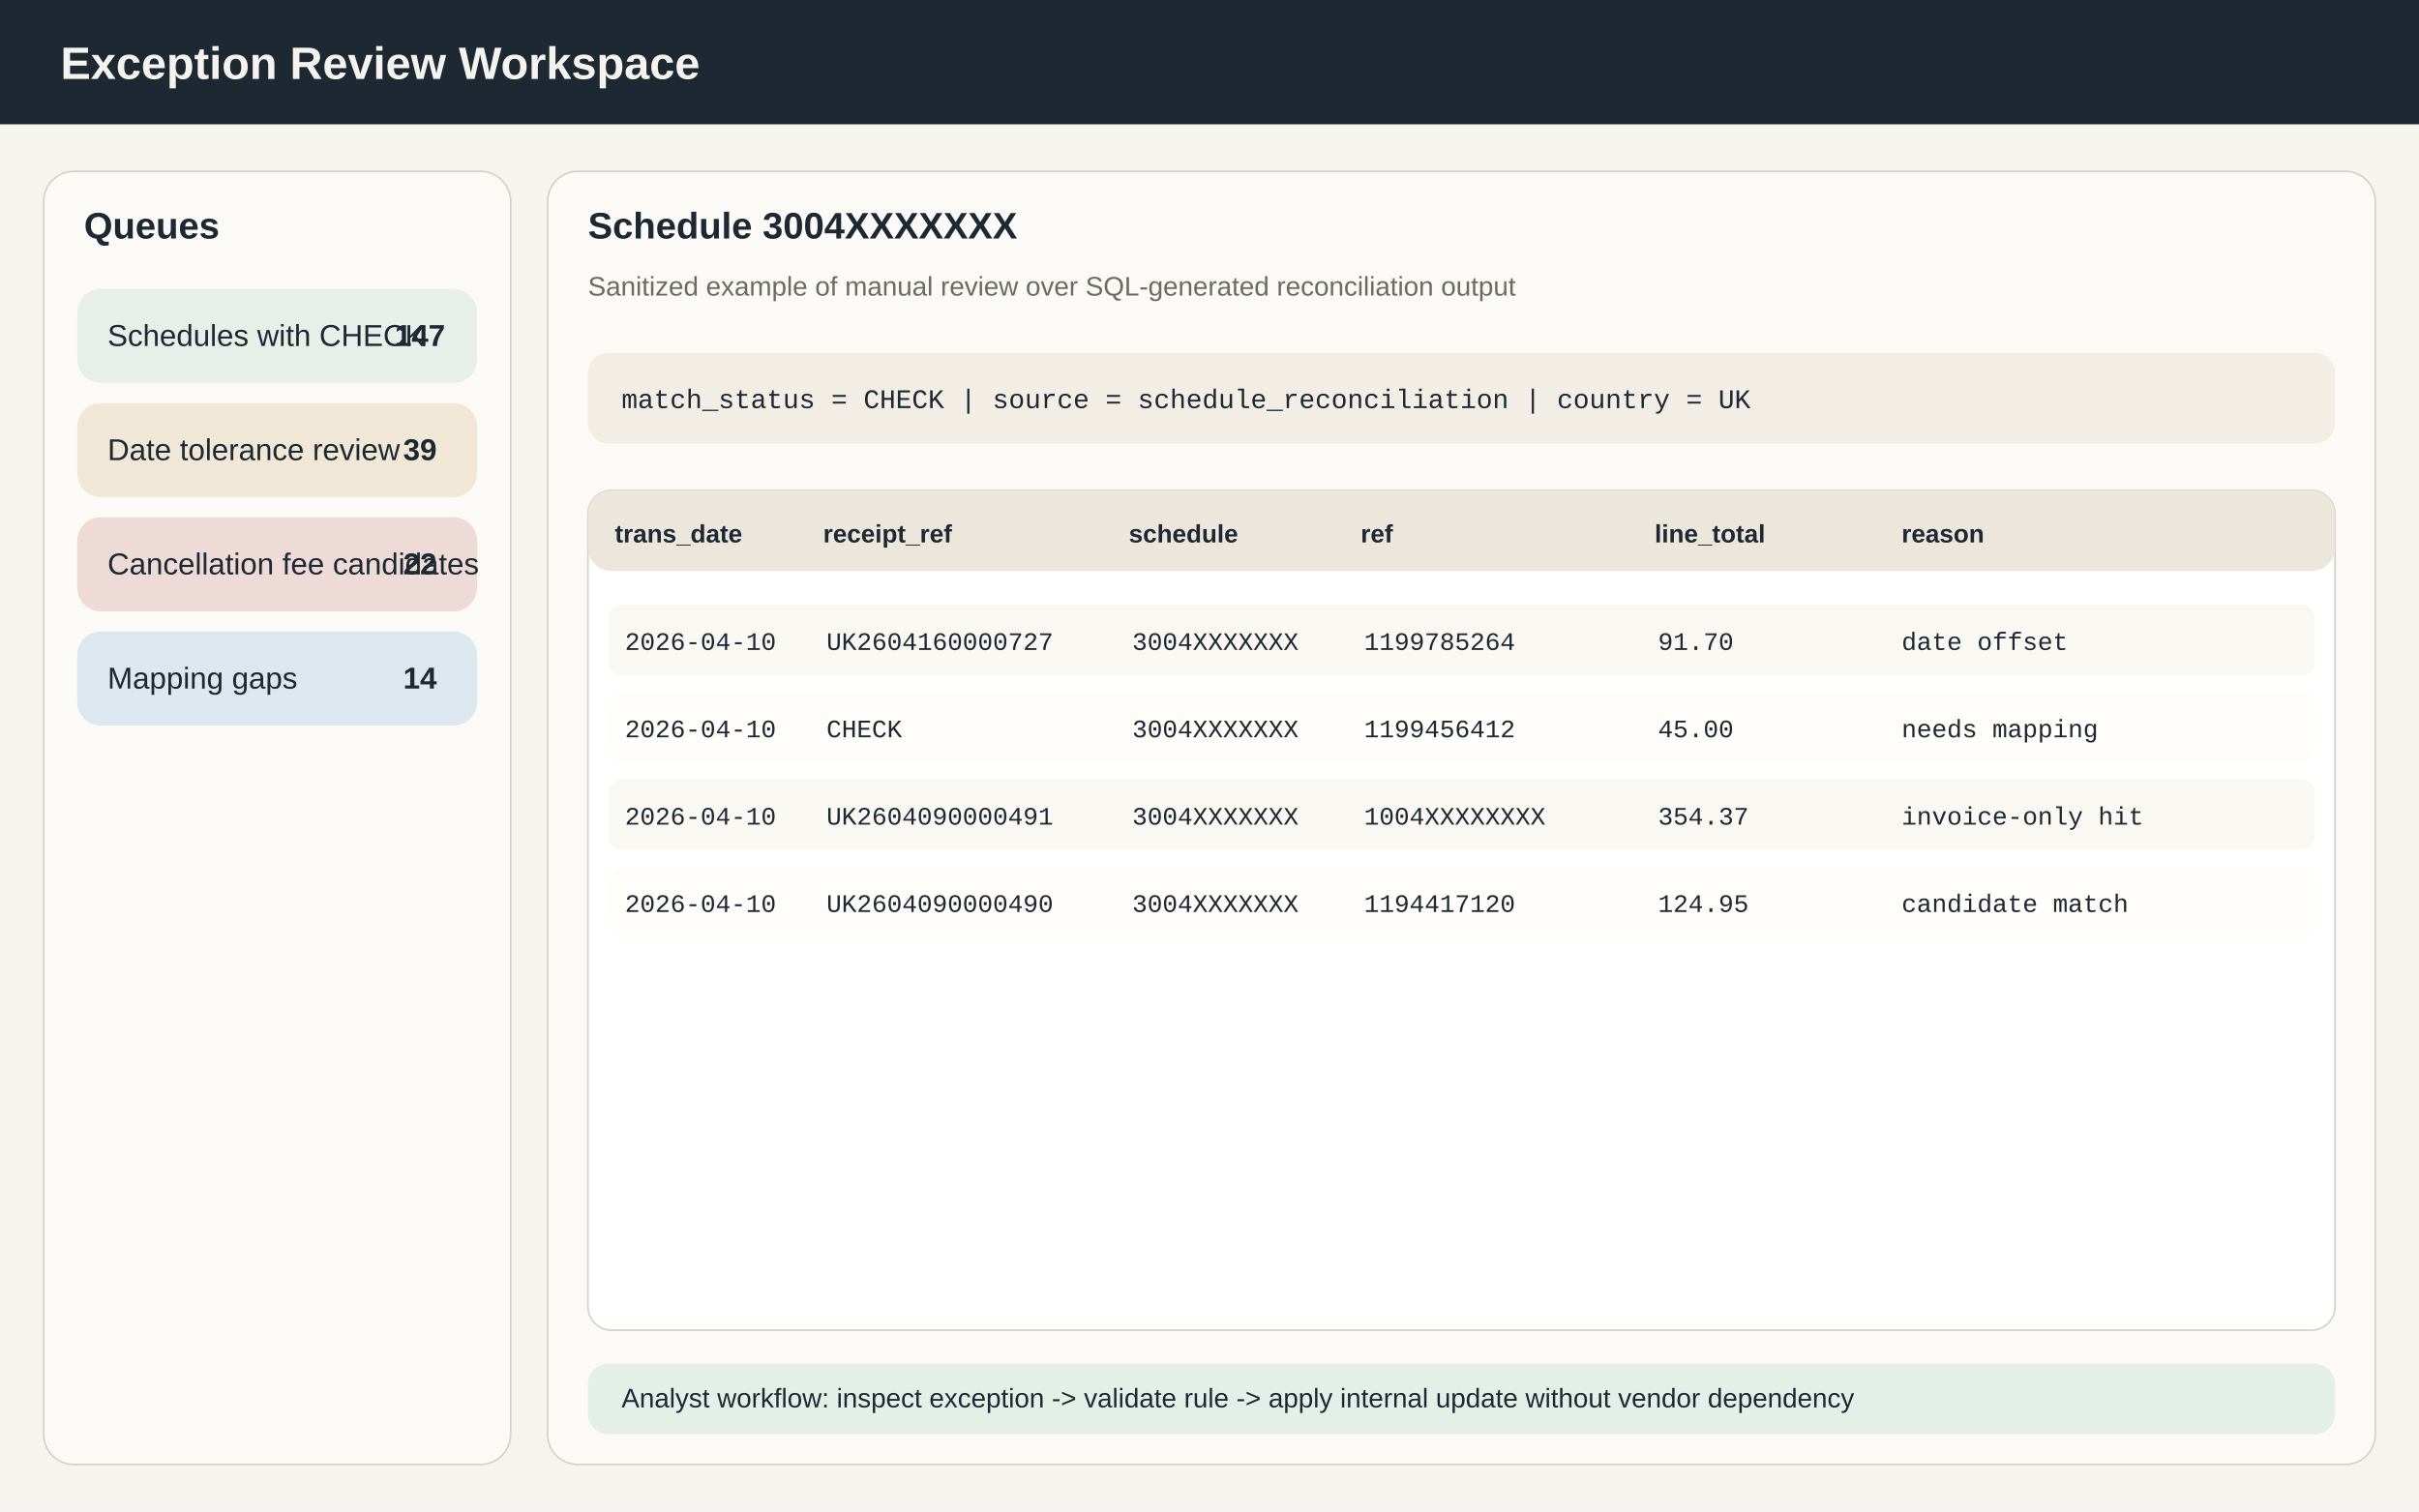
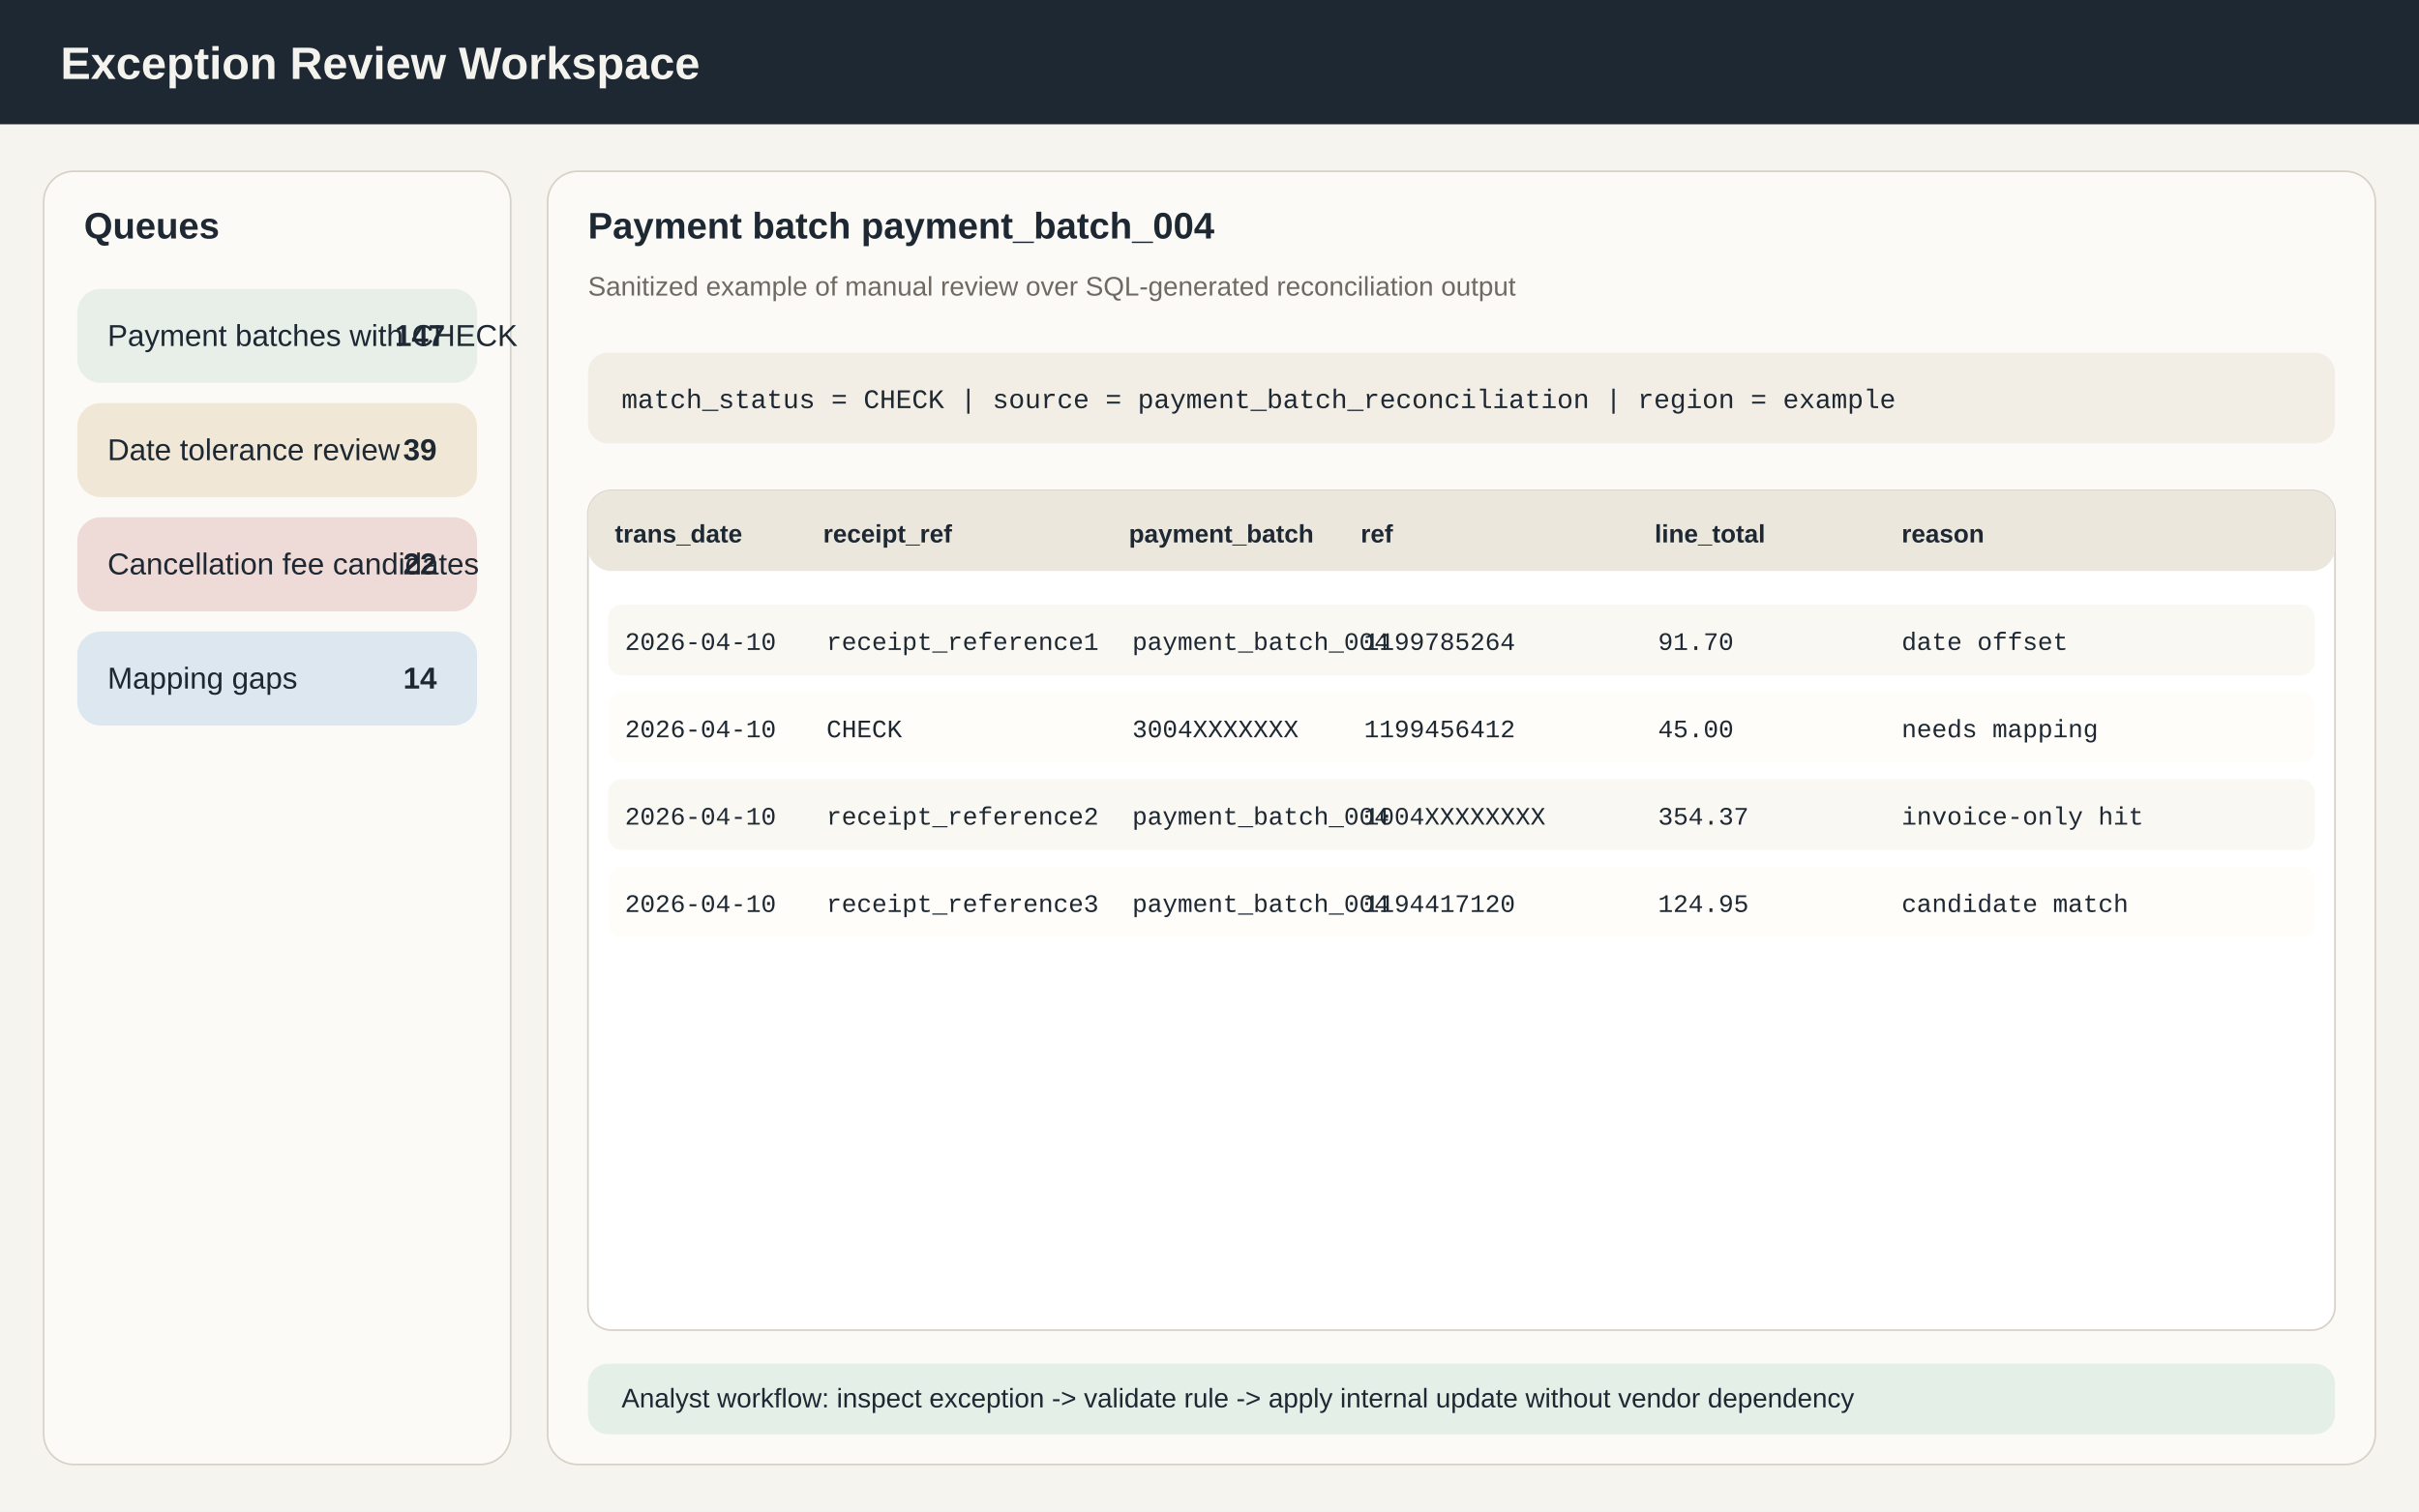
<svg xmlns="http://www.w3.org/2000/svg" width="1440" height="900" viewBox="0 0 1440 900">
  <rect width="1440" height="900" fill="#f6f4ef" />
  <rect x="0" y="0" width="1440" height="74" fill="#1d2833" />
  <text x="36" y="47" font-family="Segoe UI, Arial, sans-serif" font-size="27" font-weight="700" fill="#f5f3ee">Exception Review Workspace</text>
  <rect x="26" y="102" width="278" height="770" rx="18" fill="#fbfaf6" stroke="#d7d1c6" />
  <rect x="326" y="102" width="1088" height="770" rx="18" fill="#fbfaf6" stroke="#d7d1c6" />
  <text x="50" y="142" font-family="Segoe UI, Arial, sans-serif" font-size="22" font-weight="700" fill="#1d2833">Queues</text>
  <rect x="46" y="172" width="238" height="56" rx="14" fill="#e8efe9" />
  <rect x="46" y="240" width="238" height="56" rx="14" fill="#f0e7d7" />
  <rect x="46" y="308" width="238" height="56" rx="14" fill="#eedad6" />
  <rect x="46" y="376" width="238" height="56" rx="14" fill="#dce7f0" />
-   <text x="64" y="206" font-family="Segoe UI, Arial, sans-serif" font-size="18" fill="#1d2833">Schedules with CHECK</text>
+   <text x="64" y="206" font-family="Segoe UI, Arial, sans-serif" font-size="18" fill="#1d2833">Payment batches with CHECK</text>
  <text x="235" y="206" font-family="Segoe UI, Arial, sans-serif" font-size="18" font-weight="700" fill="#1d2833">147</text>
  <text x="64" y="274" font-family="Segoe UI, Arial, sans-serif" font-size="18" fill="#1d2833">Date tolerance review</text>
  <text x="240" y="274" font-family="Segoe UI, Arial, sans-serif" font-size="18" font-weight="700" fill="#1d2833">39</text>
  <text x="64" y="342" font-family="Segoe UI, Arial, sans-serif" font-size="18" fill="#1d2833">Cancellation fee candidates</text>
  <text x="240" y="342" font-family="Segoe UI, Arial, sans-serif" font-size="18" font-weight="700" fill="#1d2833">22</text>
  <text x="64" y="410" font-family="Segoe UI, Arial, sans-serif" font-size="18" fill="#1d2833">Mapping gaps</text>
  <text x="240" y="410" font-family="Segoe UI, Arial, sans-serif" font-size="18" font-weight="700" fill="#1d2833">14</text>
-   <text x="350" y="142" font-family="Segoe UI, Arial, sans-serif" font-size="22" font-weight="700" fill="#1d2833">Schedule 3004XXXXXXX</text>
+   <text x="350" y="142" font-family="Segoe UI, Arial, sans-serif" font-size="22" font-weight="700" fill="#1d2833">Payment batch payment_batch_004</text>
  <text x="350" y="176" font-family="Segoe UI, Arial, sans-serif" font-size="16" fill="#6e6a63">Sanitized example of manual review over SQL-generated reconciliation output</text>
  <rect x="350" y="210" width="1040" height="54" rx="12" fill="#f2eee5" />
-   <text x="370" y="243" font-family="Consolas, 'Courier New', monospace" font-size="16" fill="#1d2833">match_status = CHECK   |   source = schedule_reconciliation   |   country = UK</text>
+   <text x="370" y="243" font-family="Consolas, 'Courier New', monospace" font-size="16" fill="#1d2833">match_status = CHECK   |   source = payment_batch_reconciliation   |   region = example</text>
  <rect x="350" y="292" width="1040" height="500" rx="14" fill="#fff" stroke="#d7d1c6" />
  <rect x="350" y="292" width="1040" height="48" rx="14" fill="#ece7dd" />
  <text x="366" y="323" font-family="Segoe UI, Arial, sans-serif" font-size="15" font-weight="700" fill="#1d2833">trans_date</text>
  <text x="490" y="323" font-family="Segoe UI, Arial, sans-serif" font-size="15" font-weight="700" fill="#1d2833">receipt_ref</text>
-   <text x="672" y="323" font-family="Segoe UI, Arial, sans-serif" font-size="15" font-weight="700" fill="#1d2833">schedule</text>
+   <text x="672" y="323" font-family="Segoe UI, Arial, sans-serif" font-size="15" font-weight="700" fill="#1d2833">payment_batch</text>
  <text x="810" y="323" font-family="Segoe UI, Arial, sans-serif" font-size="15" font-weight="700" fill="#1d2833">ref</text>
  <text x="985" y="323" font-family="Segoe UI, Arial, sans-serif" font-size="15" font-weight="700" fill="#1d2833">line_total</text>
  <text x="1132" y="323" font-family="Segoe UI, Arial, sans-serif" font-size="15" font-weight="700" fill="#1d2833">reason</text>
  <g font-family="Consolas, 'Courier New', monospace" font-size="15" fill="#1d2833">
    <rect x="362" y="360" width="1016" height="42" rx="8" fill="#faf8f3" />
    <text x="372" y="387">2026-04-10</text>
-     <text x="492" y="387">UK2604160000727</text>
-     <text x="674" y="387">3004XXXXXXX</text>
+     <text x="492" y="387">receipt_reference1</text>
+     <text x="674" y="387">payment_batch_004</text>
    <text x="812" y="387">1199785264</text>
    <text x="987" y="387">91.70</text>
    <text x="1132" y="387">date offset</text>
    <rect x="362" y="412" width="1016" height="42" rx="8" fill="#fffdf9" />
    <text x="372" y="439">2026-04-10</text>
    <text x="492" y="439">CHECK</text>
    <text x="674" y="439">3004XXXXXXX</text>
    <text x="812" y="439">1199456412</text>
    <text x="987" y="439">45.00</text>
    <text x="1132" y="439">needs mapping</text>
    <rect x="362" y="464" width="1016" height="42" rx="8" fill="#faf8f3" />
    <text x="372" y="491">2026-04-10</text>
-     <text x="492" y="491">UK2604090000491</text>
-     <text x="674" y="491">3004XXXXXXX</text>
+     <text x="492" y="491">receipt_reference2</text>
+     <text x="674" y="491">payment_batch_004</text>
    <text x="812" y="491">1004XXXXXXXX</text>
    <text x="987" y="491">354.37</text>
    <text x="1132" y="491">invoice-only hit</text>
    <rect x="362" y="516" width="1016" height="42" rx="8" fill="#fffdf9" />
    <text x="372" y="543">2026-04-10</text>
-     <text x="492" y="543">UK2604090000490</text>
-     <text x="674" y="543">3004XXXXXXX</text>
+     <text x="492" y="543">receipt_reference3</text>
+     <text x="674" y="543">payment_batch_004</text>
    <text x="812" y="543">1194417120</text>
    <text x="987" y="543">124.95</text>
    <text x="1132" y="543">candidate match</text>
  </g>
  <rect x="350" y="812" width="1040" height="42" rx="12" fill="#e4efe8" />
  <text x="370" y="838" font-family="Segoe UI, Arial, sans-serif" font-size="16" fill="#1d2833">Analyst workflow: inspect exception -&gt; validate rule -&gt; apply internal update without vendor dependency</text>
</svg>
